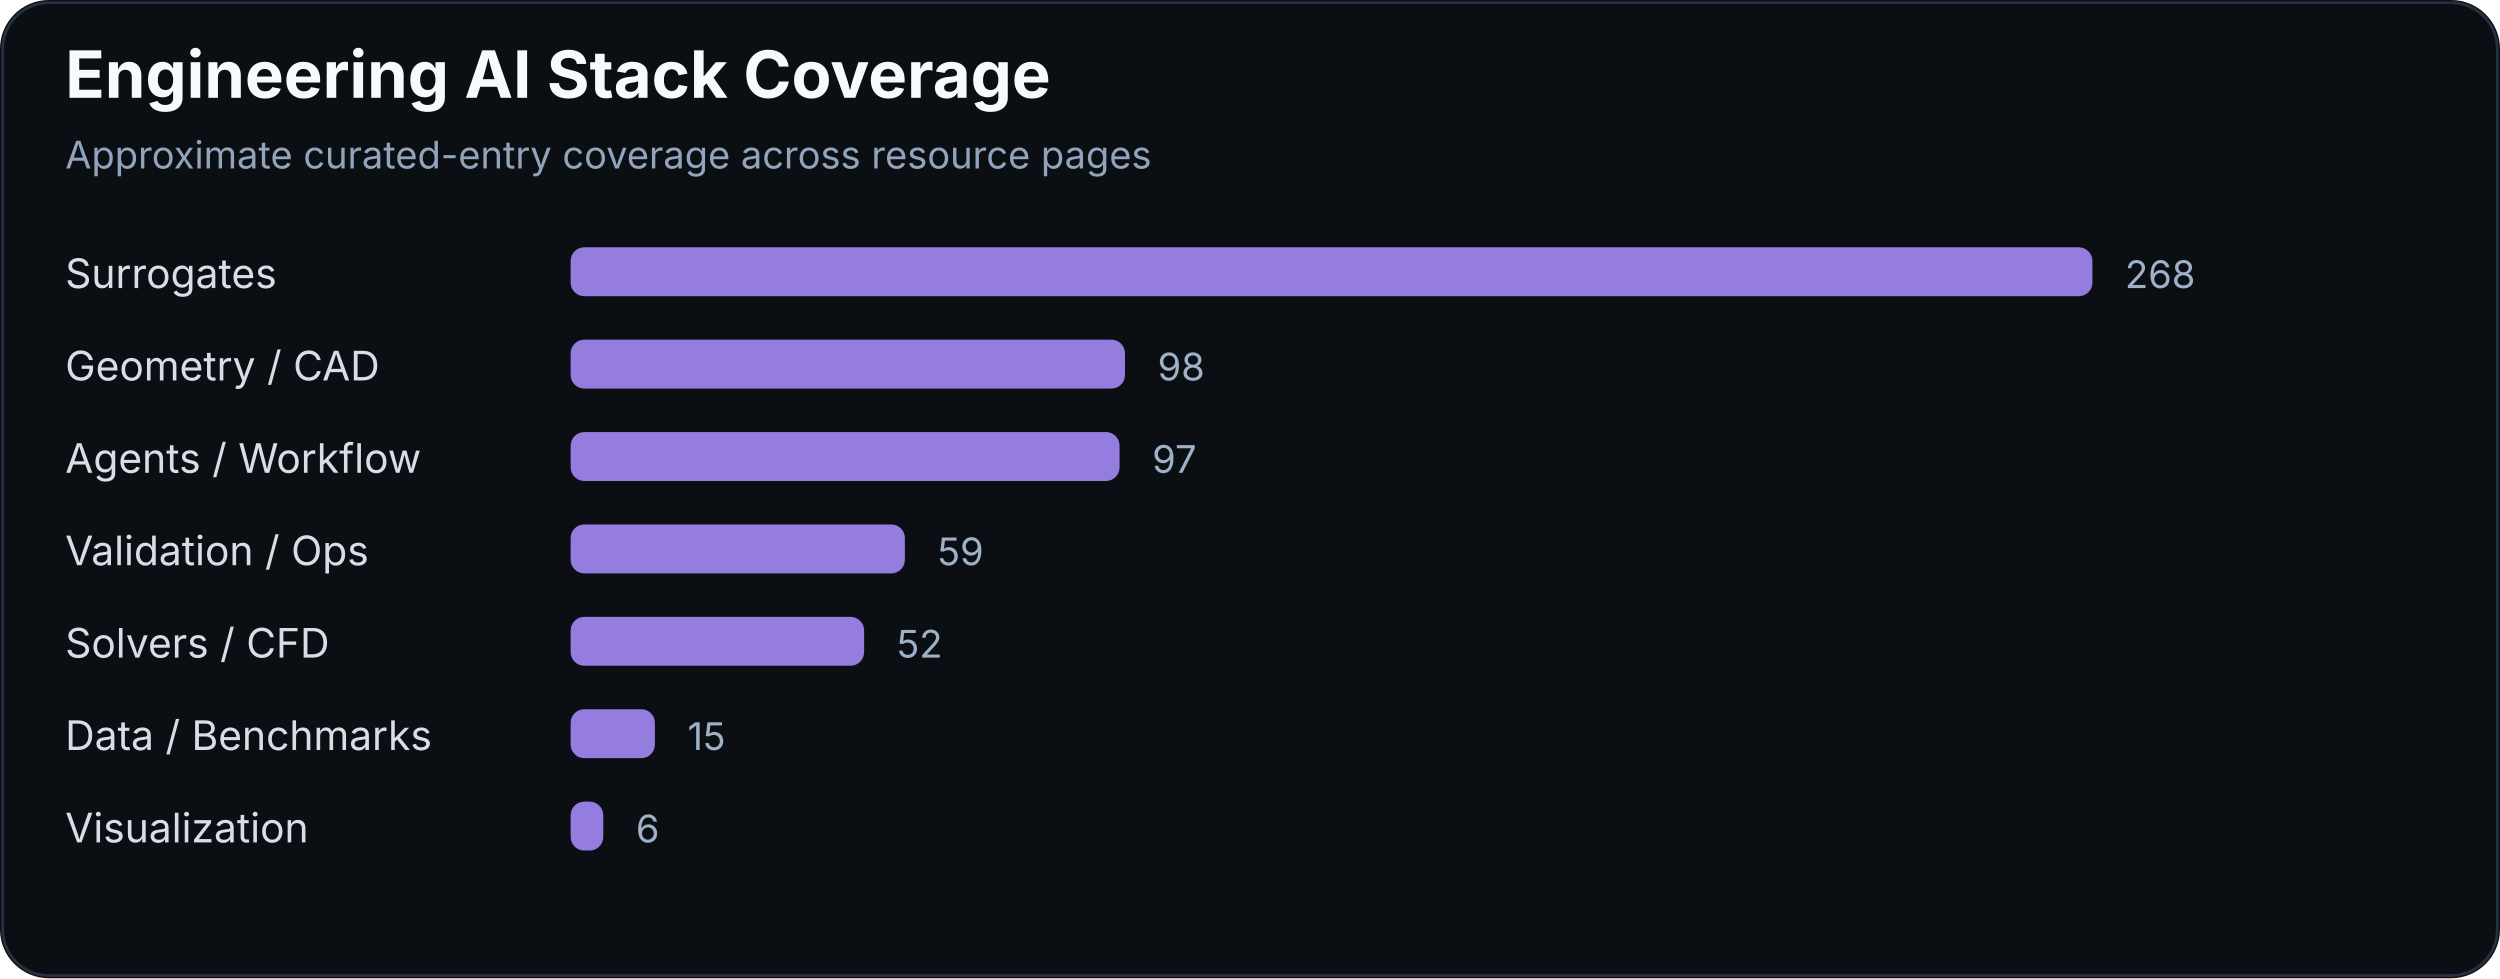
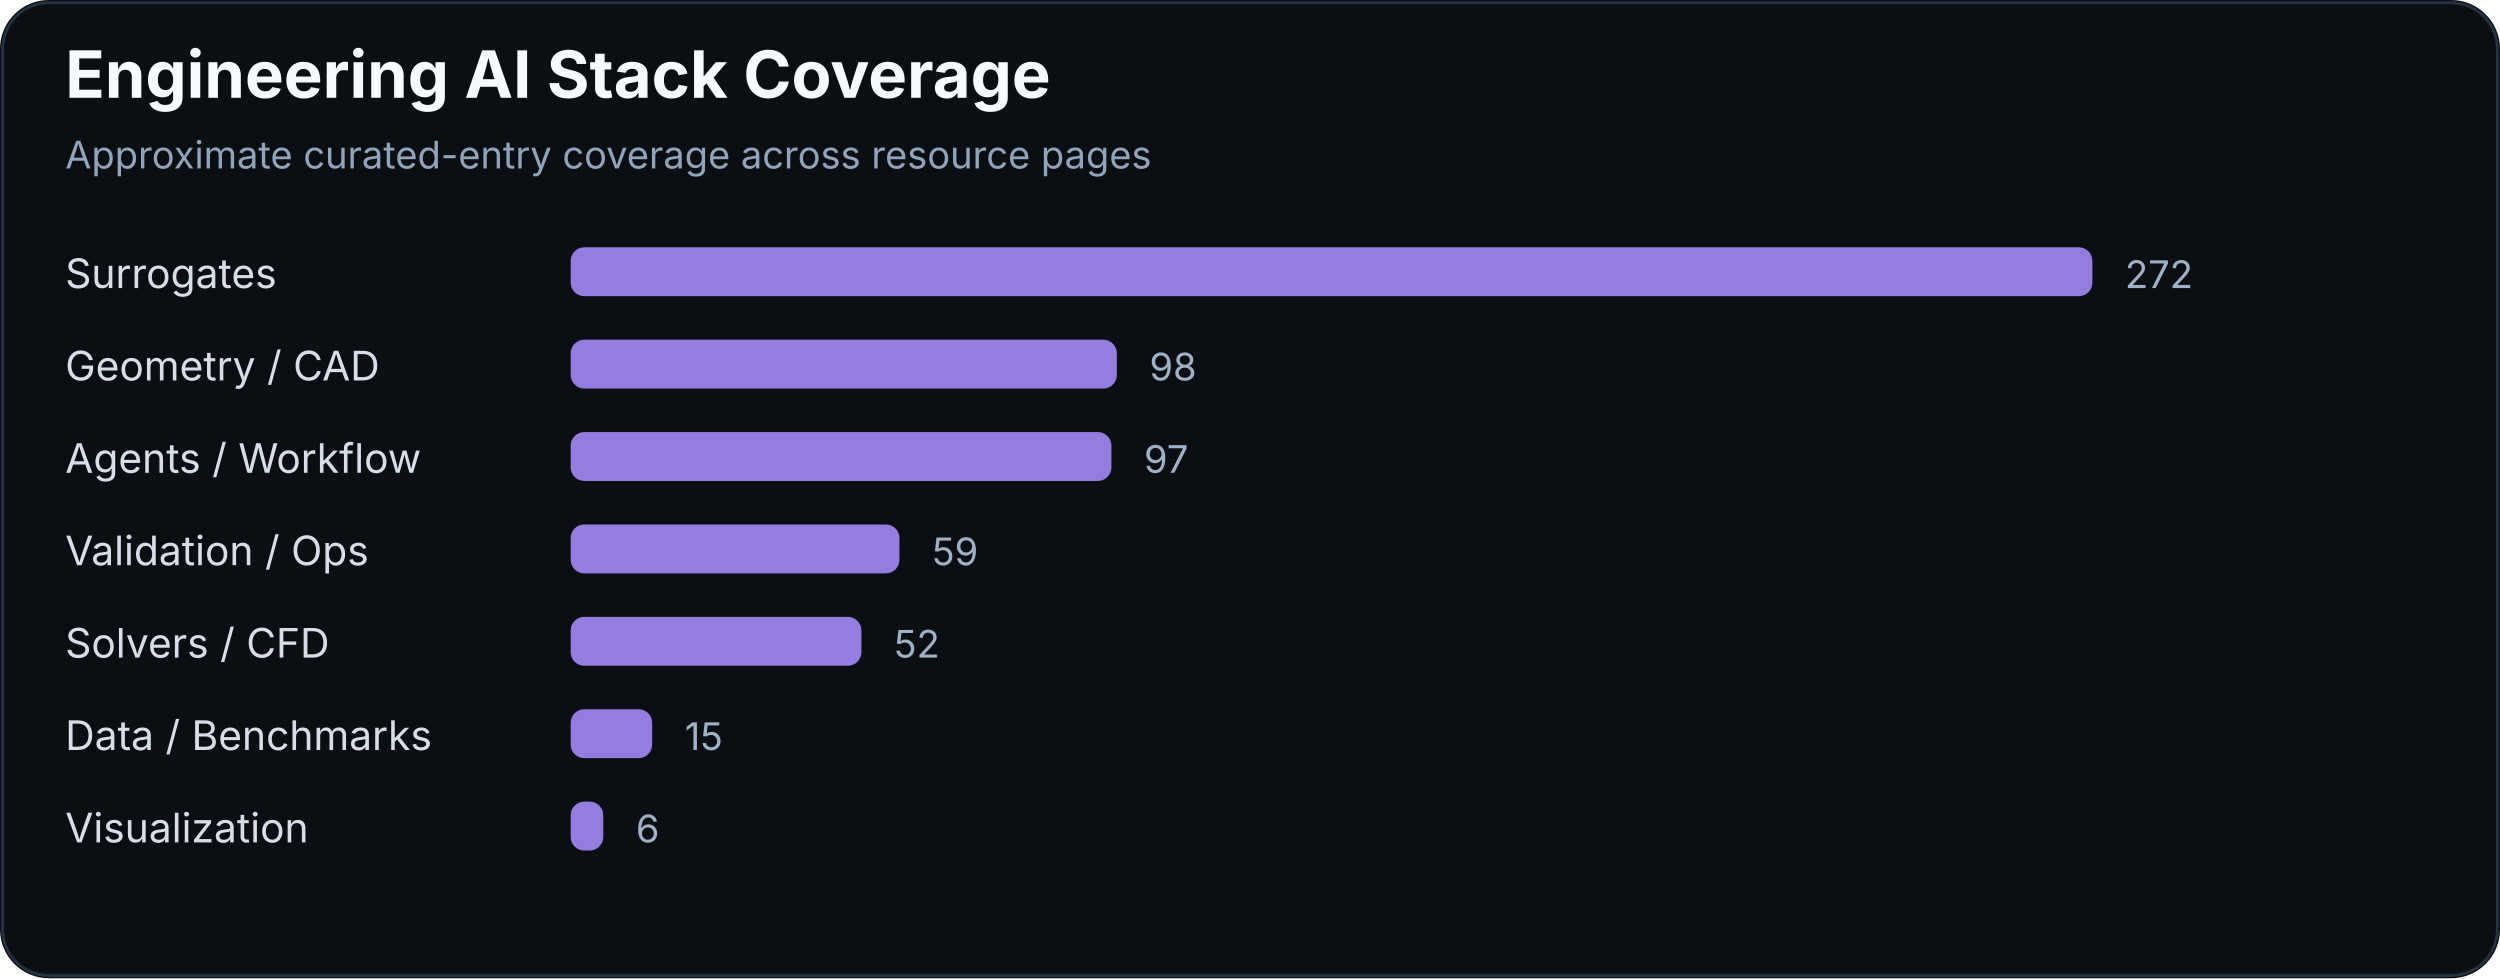
<svg xmlns="http://www.w3.org/2000/svg" width="920" height="360" viewBox="0 0 920 360">
  <rect width="100%" height="100%" rx="18" fill="#0b0f14" />
  <rect x="1" y="1" width="918" height="358" rx="17" fill="none" stroke="#263241" />
  <text x="24" y="36" font-size="24" font-family="Inter, ui-sans-serif, system-ui, -apple-system, Segoe UI, sans-serif" font-weight="700" fill="#f7fafc">Engineering AI Stack Coverage</text>
  <text x="24" y="62" font-size="14" font-family="Inter, ui-sans-serif, system-ui, -apple-system, Segoe UI, sans-serif" fill="#91a4bb">Approximate curated-entry coverage across resource pages</text>
  <g font-family="Inter, ui-sans-serif, system-ui, -apple-system, Segoe UI, sans-serif">
    <text x="24" y="106" font-size="15" fill="#d7dee8">Surrogates</text>
    <rect x="210" y="91" width="560" height="18" rx="5" fill="#a78bfa" opacity="0.88" />
-     <text x="782" y="106" font-size="14" fill="#9fb1c7">268</text>
+     <text x="782" y="106" font-size="14" fill="#9fb1c7">272</text>
    <text x="24" y="140" font-size="15" fill="#d7dee8">Geometry / CAD</text>
-     <rect x="210" y="125" width="204" height="18" rx="5" fill="#a78bfa" opacity="0.88" />
-     <text x="426" y="140" font-size="14" fill="#9fb1c7">98</text>
+     <rect x="210" y="125" width="201" height="18" rx="5" fill="#a78bfa" opacity="0.88" />
+     <text x="423" y="140" font-size="14" fill="#9fb1c7">98</text>
    <text x="24" y="174" font-size="15" fill="#d7dee8">Agents / Workflow</text>
-     <rect x="210" y="159" width="202" height="18" rx="5" fill="#a78bfa" opacity="0.88" />
-     <text x="424" y="174" font-size="14" fill="#9fb1c7">97</text>
+     <rect x="210" y="159" width="199" height="18" rx="5" fill="#a78bfa" opacity="0.88" />
+     <text x="421" y="174" font-size="14" fill="#9fb1c7">97</text>
    <text x="24" y="208" font-size="15" fill="#d7dee8">Validation / Ops</text>
-     <rect x="210" y="193" width="123" height="18" rx="5" fill="#a78bfa" opacity="0.88" />
-     <text x="345" y="208" font-size="14" fill="#9fb1c7">59</text>
+     <rect x="210" y="193" width="121" height="18" rx="5" fill="#a78bfa" opacity="0.88" />
+     <text x="343" y="208" font-size="14" fill="#9fb1c7">59</text>
    <text x="24" y="242" font-size="15" fill="#d7dee8">Solvers / CFD</text>
-     <rect x="210" y="227" width="108" height="18" rx="5" fill="#a78bfa" opacity="0.88" />
-     <text x="330" y="242" font-size="14" fill="#9fb1c7">52</text>
+     <rect x="210" y="227" width="107" height="18" rx="5" fill="#a78bfa" opacity="0.88" />
+     <text x="329" y="242" font-size="14" fill="#9fb1c7">52</text>
    <text x="24" y="276" font-size="15" fill="#d7dee8">Data / Benchmarks</text>
-     <rect x="210" y="261" width="31" height="18" rx="5" fill="#a78bfa" opacity="0.88" />
-     <text x="253" y="276" font-size="14" fill="#9fb1c7">15</text>
+     <rect x="210" y="261" width="30" height="18" rx="5" fill="#a78bfa" opacity="0.88" />
+     <text x="252" y="276" font-size="14" fill="#9fb1c7">15</text>
    <text x="24" y="310" font-size="15" fill="#d7dee8">Visualization</text>
    <rect x="210" y="295" width="12" height="18" rx="5" fill="#a78bfa" opacity="0.88" />
    <text x="234" y="310" font-size="14" fill="#9fb1c7">6</text>
  </g>
</svg>
